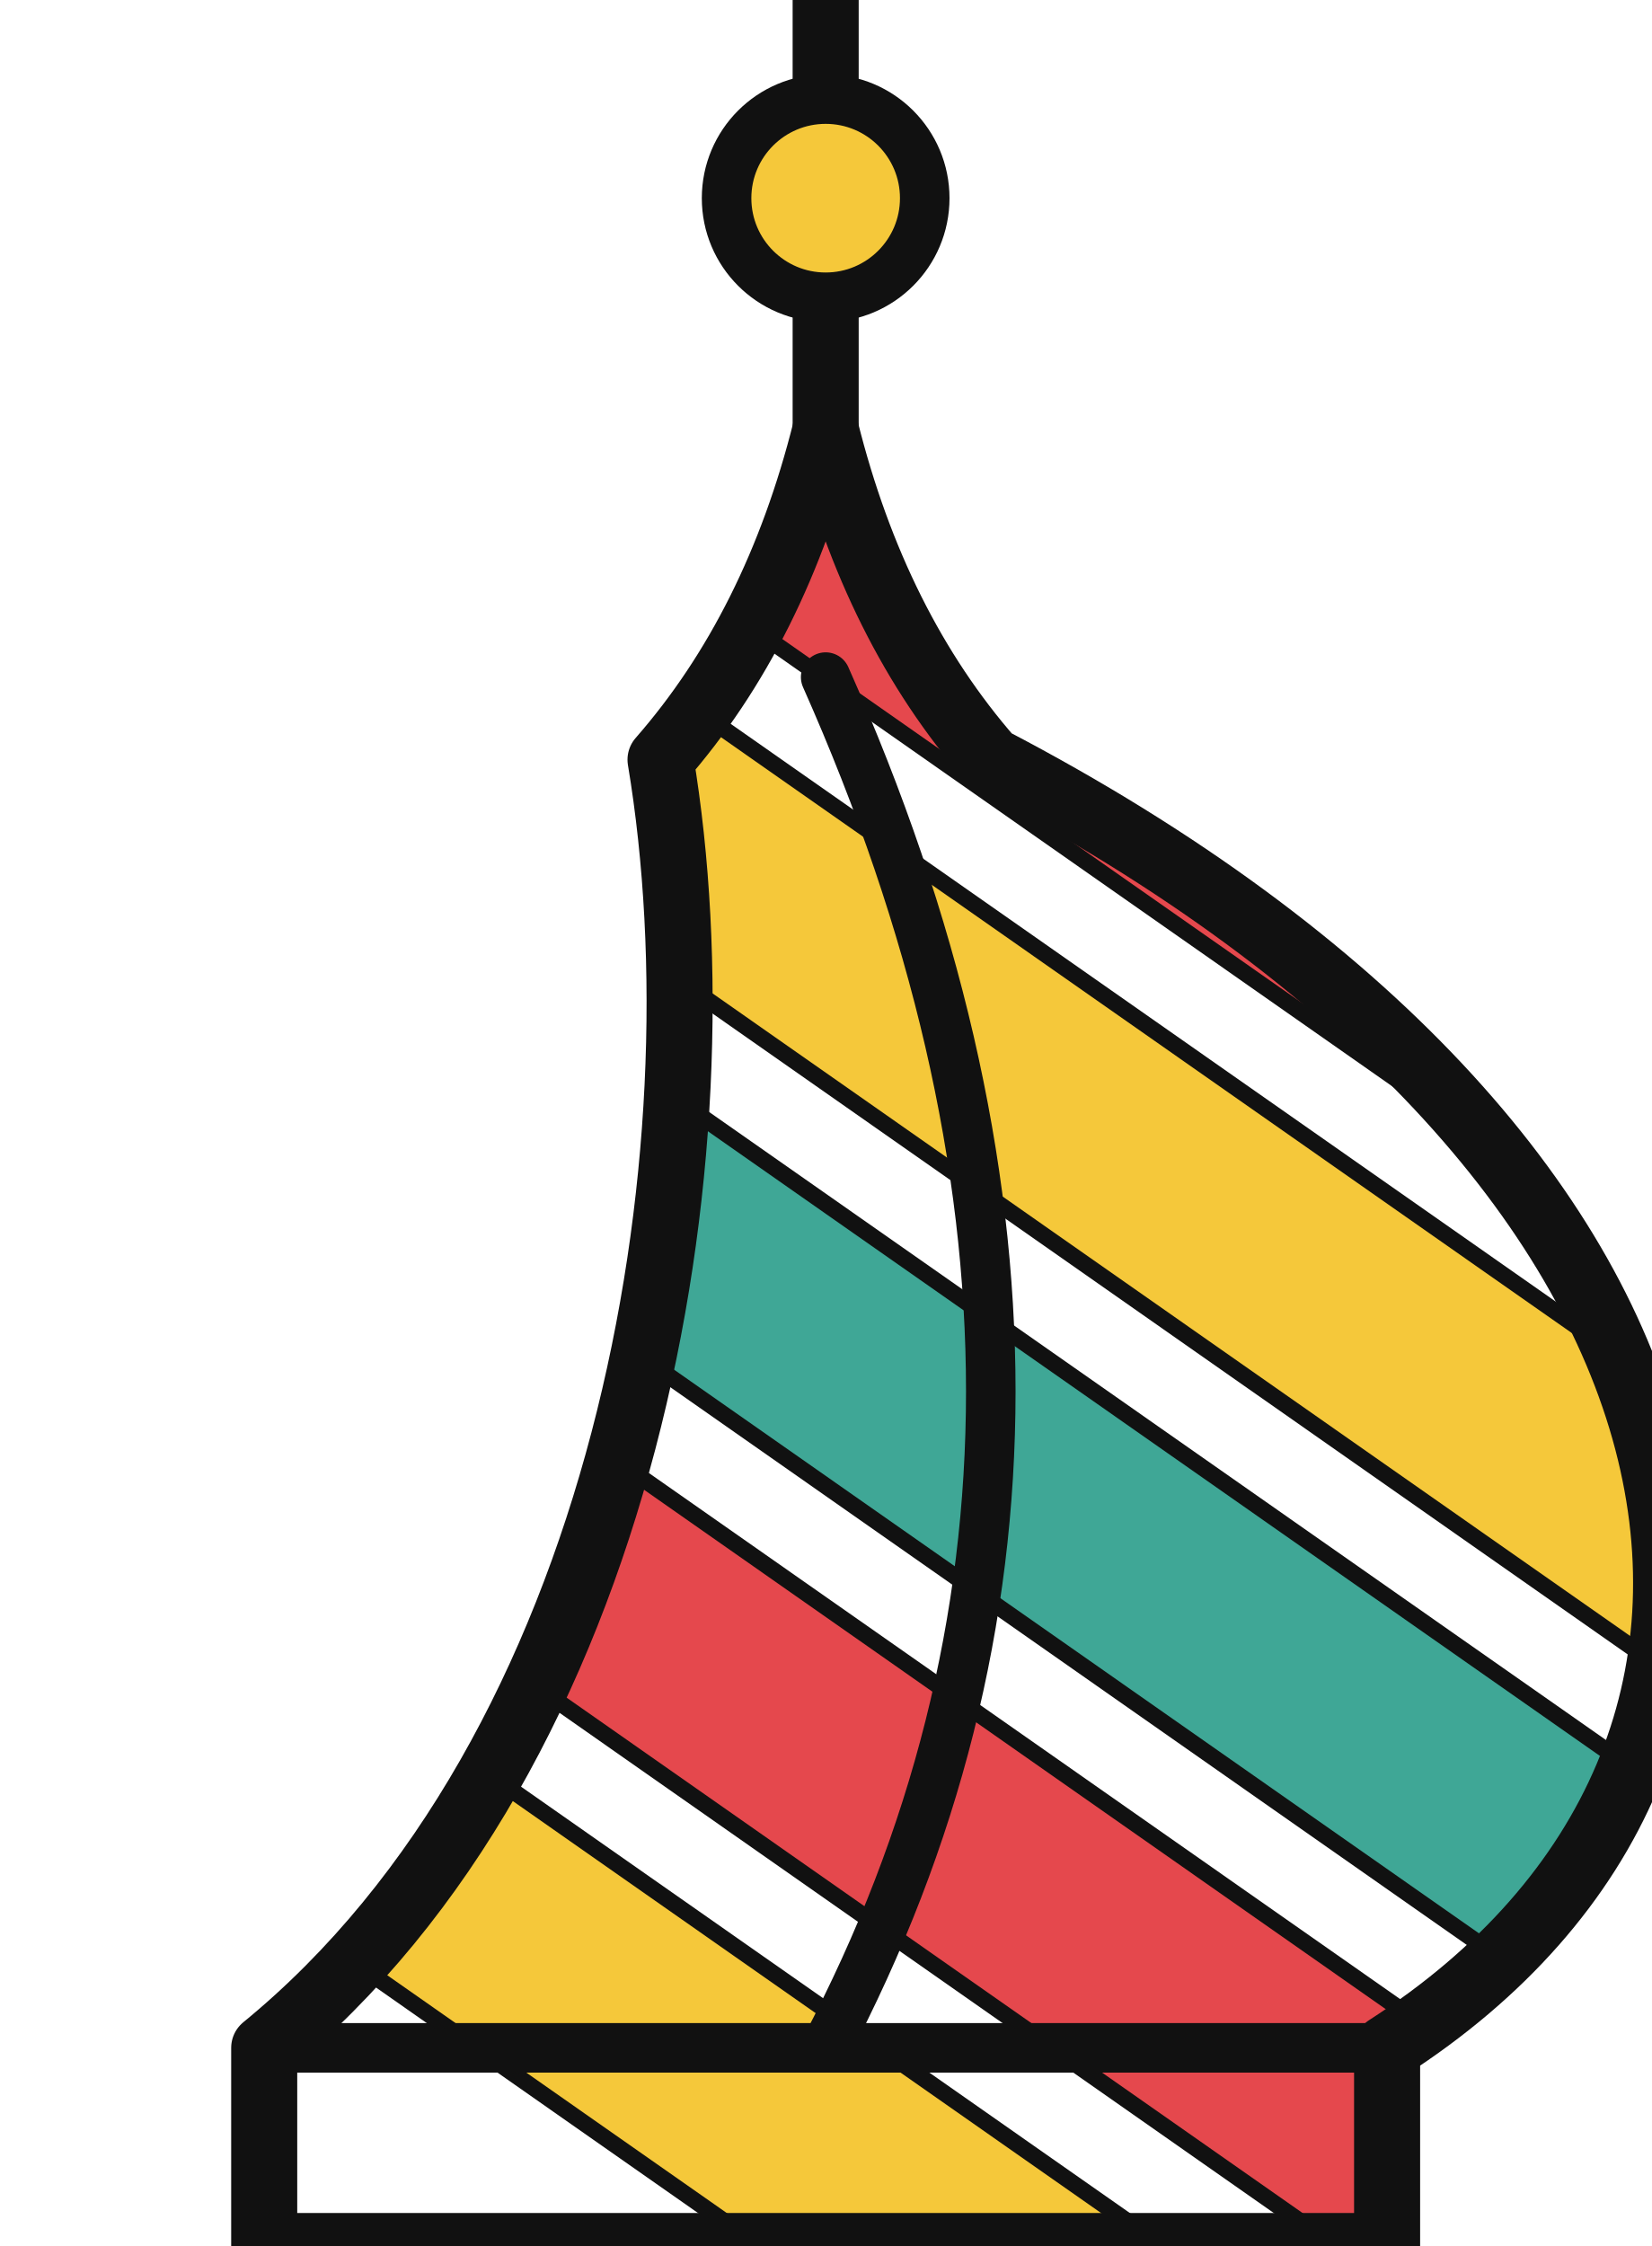
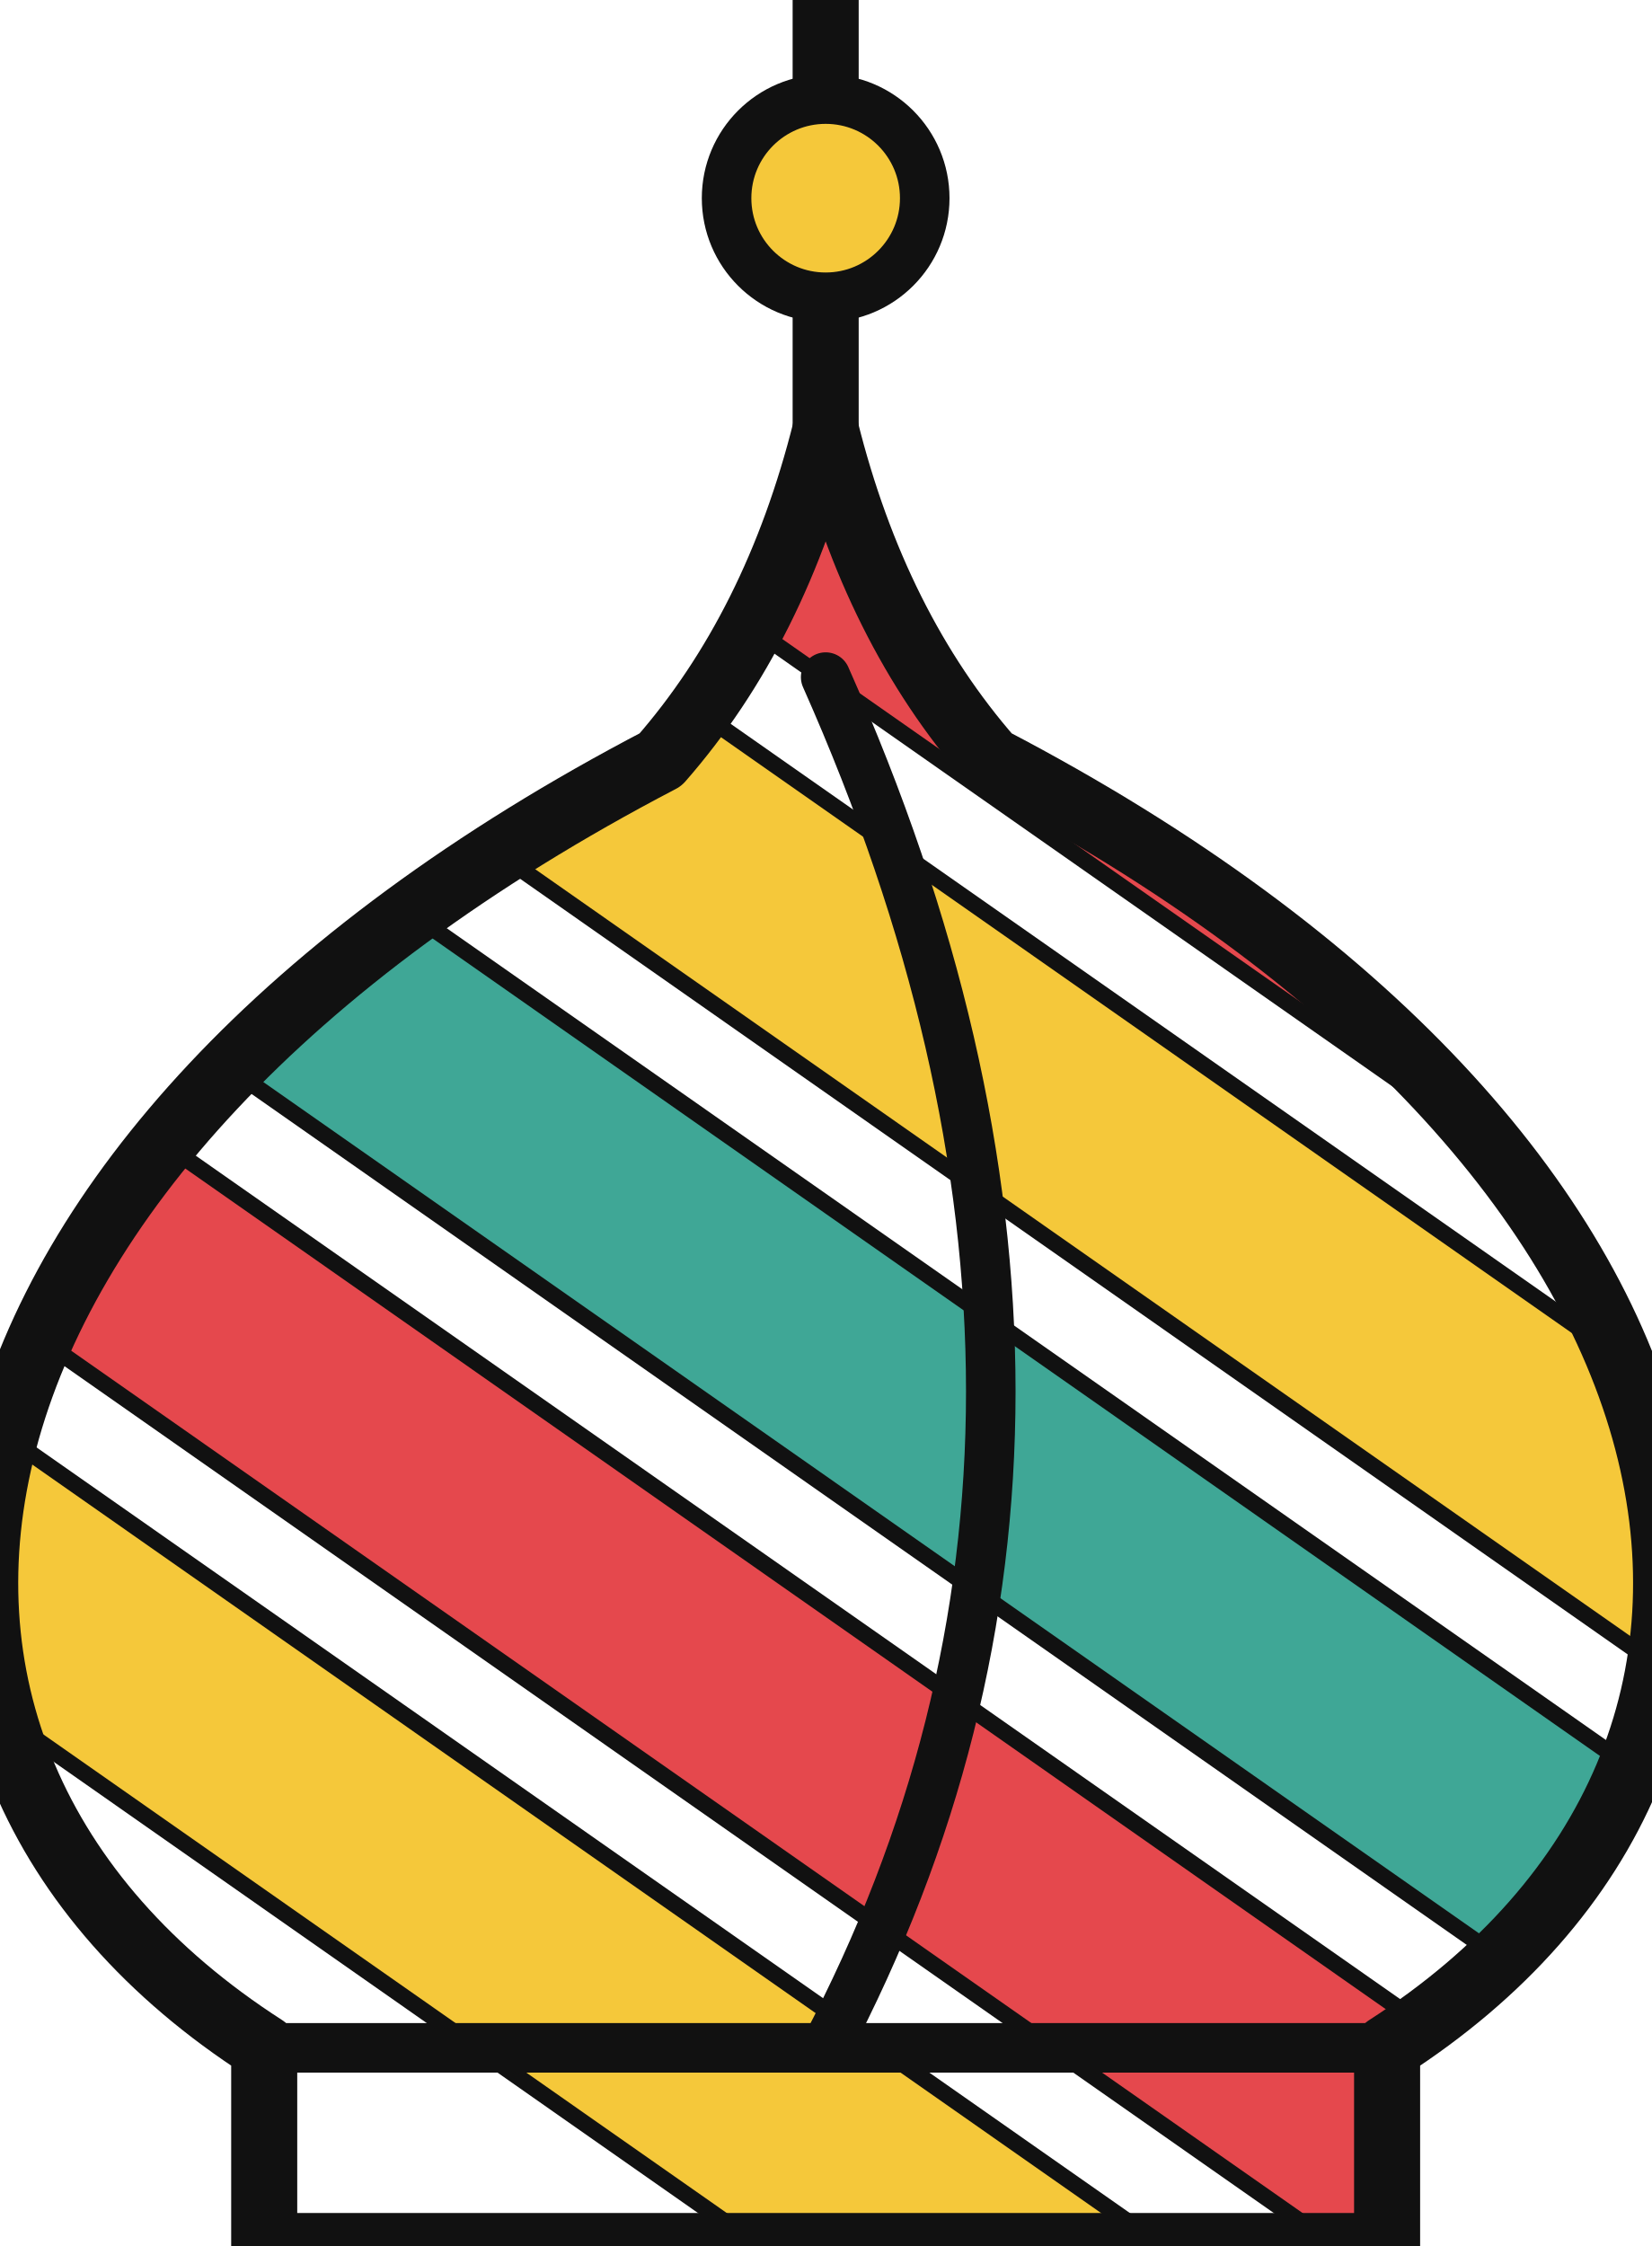
<svg xmlns="http://www.w3.org/2000/svg" viewBox="0 0 100 136">
  <defs>
    <clipPath id="domeShape">
-       <path d="M16 136 L84 136 L84 124 C112 106 106 70 60 46 Q53 38 50 26 Q47 38 40 46 C44 70 38 106 16 124 Z" />
+       <path d="M16 136 L84 136 L84 124 C112 106 106 70 60 46 Q53 38 50 26 Q47 38 40 46 C-6 70 -12 106 16 124 Z" />
    </clipPath>
  </defs>
  <g stroke="#111111" stroke-linejoin="round" stroke-linecap="round">
    <g clip-path="url(#domeShape)">
      <rect x="-20" y="112" width="140" height="14" fill="#F5C83A" transform="rotate(35 50 68)" />
      <rect x="-20" y="92" width="140" height="14" fill="#E5484D" transform="rotate(35 50 68)" />
      <rect x="-20" y="72" width="140" height="14" fill="#3FA796" transform="rotate(35 50 68)" />
      <rect x="-20" y="52" width="140" height="14" fill="#F5C83A" transform="rotate(35 50 68)" />
      <rect x="-20" y="32" width="140" height="14" fill="#E5484D" transform="rotate(35 50 68)" />
      <rect x="-20" y="12" width="140" height="14" fill="#3FA796" transform="rotate(35 50 68)" />
      <rect x="-20" y="-8" width="140" height="14" fill="#F5C83A" transform="rotate(35 50 68)" />
      <rect x="-20" y="-28" width="140" height="14" fill="#E5484D" transform="rotate(35 50 68)" />
    </g>
-     <path d="M16 136 L84 136 L84 124 C112 106 106 70 60 46 Q53 38 50 26 Q47 38 40 46 C44 70 38 106 16 124 Z" fill="none" stroke-width="4" />
+     <path d="M16 136 L84 136 L84 124 C112 106 106 70 60 46 Q53 38 50 26 Q47 38 40 46 C-6 70 -12 106 16 124 Z" fill="none" stroke-width="4" />
    <path d="M16 124 L84 124 M50 124 Q70 86 50 41" fill="none" stroke-width="3" />
    <path d="M50 26 L50 0" stroke-width="4" />
    <circle cx="50" cy="12" r="6" fill="#F5C83A" stroke-width="3" />
  </g>
</svg>
